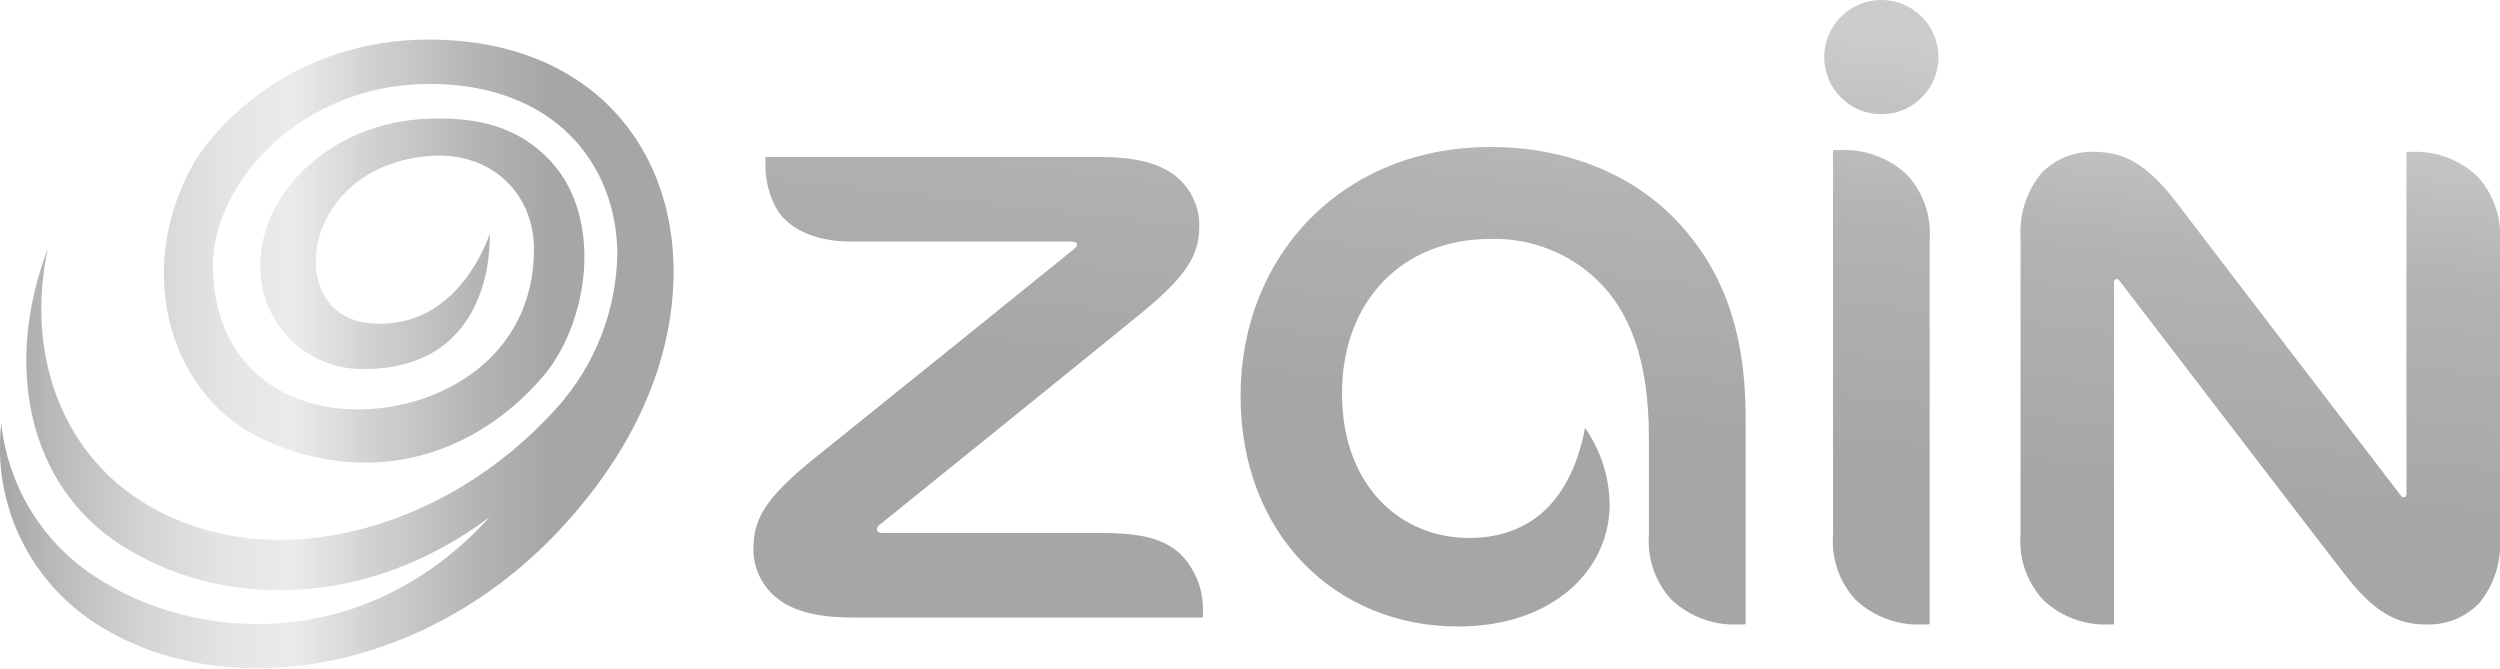
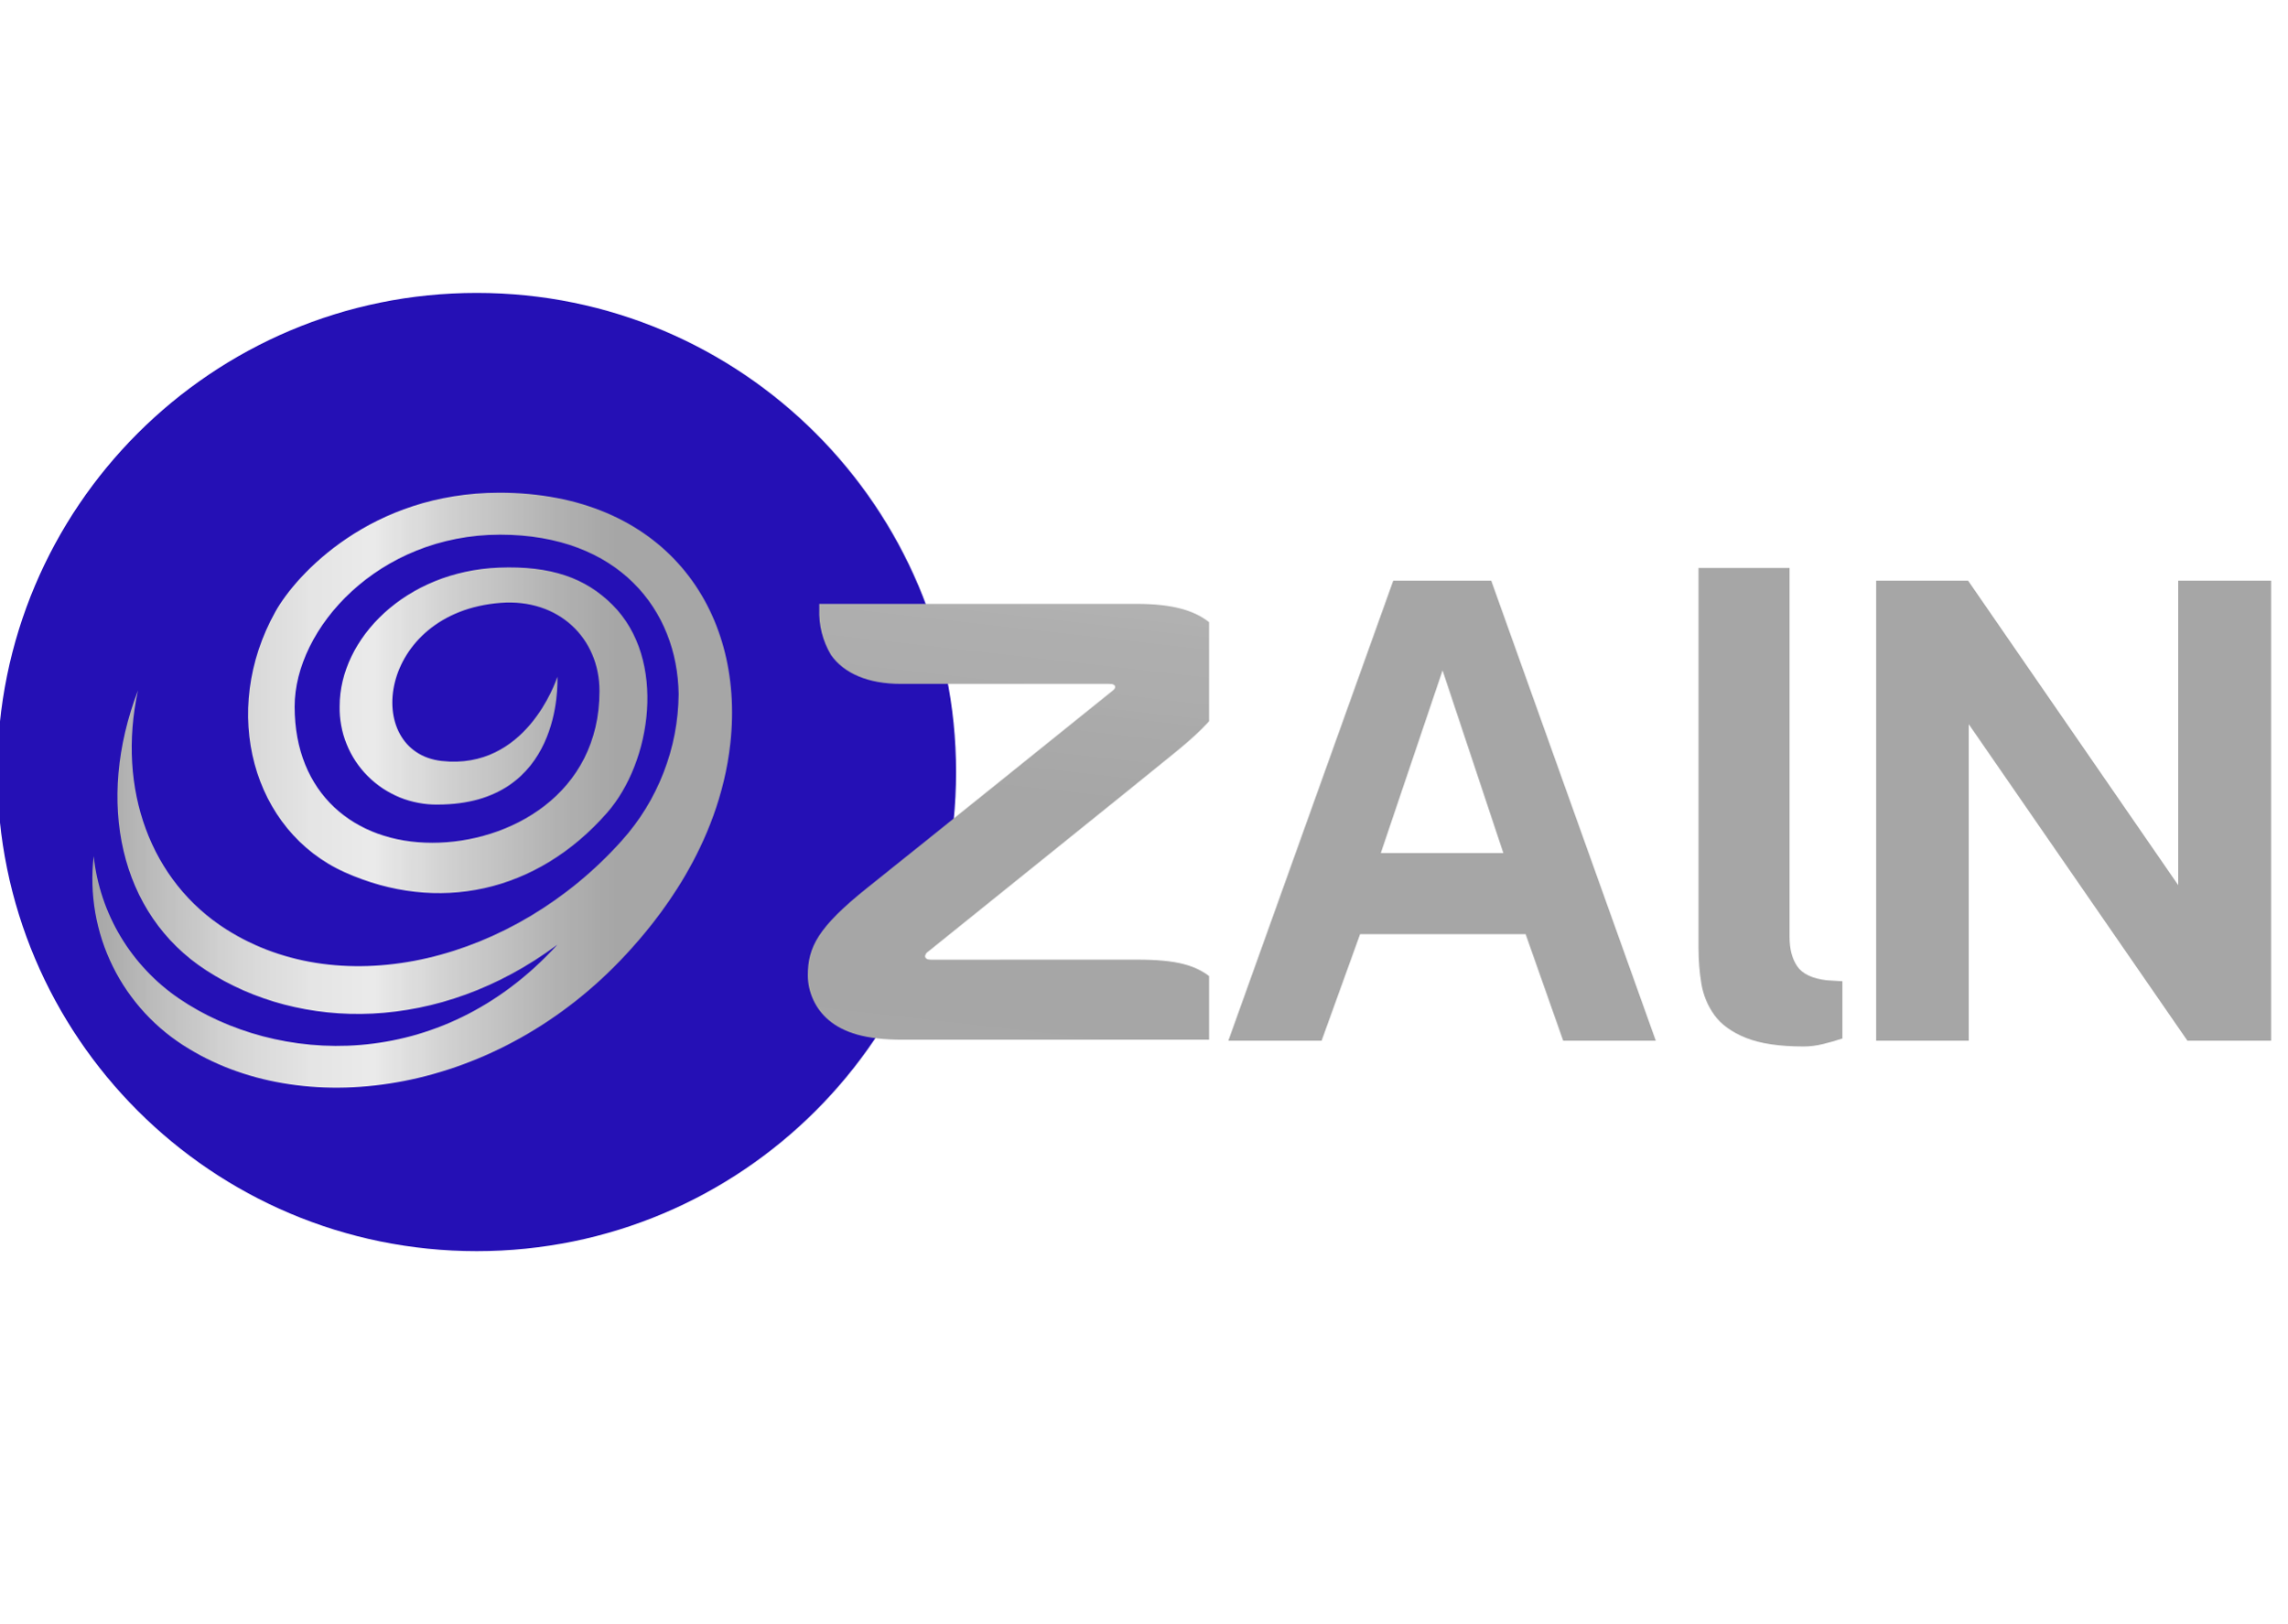
- <svg xmlns="http://www.w3.org/2000/svg" width="203.324" height="54.35" viewBox="0 0 203.324 54.35">
+ <svg xmlns="http://www.w3.org/2000/svg" width="559" zoomAndPan="magnify" viewBox="0 0 419.25 297.75" height="397" preserveAspectRatio="xMidYMid meet" version="1.0">
  <defs>
-     <linearGradient id="linear-gradient" x1="0.18" y1="1.604" x2="0.729" y2="-0.12" gradientUnits="objectBoundingBox">
-       <stop offset="0" stop-color="#fff" />
-       <stop offset="0.068" stop-color="#e4e4e4" />
-       <stop offset="0.17" stop-color="#c2c2c2" />
-       <stop offset="0.253" stop-color="#adadad" />
-       <stop offset="0.309" stop-color="#a6a6a6" />
-       <stop offset="0.531" stop-color="#a6a6a6" />
-       <stop offset="0.74" stop-color="#b3b3b3" />
-       <stop offset="0.892" stop-color="#ccc" />
+     <clipPath id="8e402c2f29">
+       <path d="M 0 53.715 L 175.258 53.715 L 175.258 229.457 L 0 229.457 Z M 0 53.715 " clip-rule="nonzero" />
+     </clipPath>
+     <clipPath id="7c6c598713">
+       <path d="M 87.387 53.715 C 38.855 53.715 -0.488 93.055 -0.488 141.586 C -0.488 190.113 38.855 229.457 87.387 229.457 C 135.918 229.457 175.258 190.113 175.258 141.586 C 175.258 93.055 135.918 53.715 87.387 53.715 Z M 87.387 53.715 " clip-rule="nonzero" />
+     </clipPath>
+     <clipPath id="a450a37309">
+       <path d="M 148.082 83.492 L 221.641 83.492 L 221.641 192.234 L 148.082 192.234 Z M 148.082 83.492 " clip-rule="nonzero" />
+     </clipPath>
+     <clipPath id="fa35b3a9c6">
+       <path d="M 352.824 191.852 L 352.824 125.121 C 352.984 123.043 352.715 121.023 352.027 119.059 C 351.344 117.094 350.293 115.34 348.879 113.809 C 347.297 112.344 345.496 111.238 343.477 110.496 C 341.453 109.758 339.359 109.441 337.203 109.543 C 336.809 109.531 336.406 109.551 336.008 109.586 L 336.008 176.34 C 335.848 178.414 336.117 180.426 336.801 182.387 C 337.484 184.352 338.535 186.098 339.949 187.621 C 341.523 189.078 343.32 190.184 345.332 190.922 C 347.352 191.66 349.434 191.984 351.582 191.887 C 351.965 191.887 352.418 191.887 352.82 191.852 Z M 354.355 93.379 C 354.355 92.727 354.289 92.086 354.164 91.445 C 354.035 90.809 353.844 90.188 353.594 89.59 C 353.34 88.992 353.031 88.418 352.668 87.879 C 352.309 87.336 351.891 86.836 351.43 86.379 C 350.969 85.922 350.465 85.512 349.922 85.152 C 349.379 84.793 348.805 84.488 348.199 84.238 C 347.602 83.992 346.98 83.805 346.34 83.684 C 345.699 83.555 345.051 83.492 344.398 83.492 C 343.746 83.492 343.098 83.559 342.465 83.688 C 341.824 83.816 341.199 84.008 340.598 84.258 C 340 84.508 339.426 84.812 338.883 85.172 C 338.34 85.539 337.84 85.945 337.383 86.402 C 336.918 86.867 336.508 87.367 336.148 87.91 C 335.781 88.449 335.477 89.023 335.234 89.621 C 334.984 90.223 334.793 90.848 334.664 91.48 C 334.539 92.121 334.477 92.762 334.477 93.414 C 334.477 94.062 334.543 94.711 334.672 95.344 C 334.801 95.984 334.984 96.602 335.234 97.203 C 335.484 97.805 335.793 98.375 336.156 98.918 C 336.516 99.457 336.93 99.957 337.387 100.422 C 337.852 100.879 338.352 101.289 338.895 101.648 C 339.438 102.012 340.012 102.32 340.613 102.562 C 341.215 102.812 341.836 103.004 342.477 103.129 C 343.117 103.258 343.766 103.32 344.418 103.32 C 345.07 103.32 345.715 103.258 346.355 103.129 C 347 103.004 347.621 102.812 348.227 102.562 C 348.836 102.32 349.41 102.008 349.953 101.648 C 350.496 101.281 350.996 100.871 351.457 100.41 C 351.922 99.945 352.332 99.445 352.699 98.902 C 353.059 98.359 353.363 97.785 353.613 97.18 C 353.863 96.578 354.047 95.953 354.176 95.32 C 354.301 94.68 354.363 94.031 354.355 93.379 Z M 303.961 159.516 L 303.961 176.34 C 303.805 178.414 304.07 180.426 304.758 182.391 C 305.449 184.352 306.496 186.098 307.918 187.621 C 309.492 189.078 311.293 190.184 313.312 190.922 C 315.34 191.66 317.422 191.984 319.574 191.887 C 319.965 191.887 320.406 191.887 320.801 191.852 L 320.801 156 C 320.801 140.566 316.578 130.188 309.074 122.109 C 301.336 113.809 289.77 109.012 276.379 109.012 C 250.699 109.012 232.887 127.77 232.887 152.203 C 232.887 176.211 249.363 192.234 270.746 192.234 C 287.227 192.234 297.129 182.461 297.129 171 C 297.094 168.633 296.711 166.32 295.977 164.062 C 295.25 161.809 294.207 159.711 292.848 157.77 C 290.473 170.09 283.645 176.871 272.637 176.871 C 260.879 176.871 250.539 167.984 250.539 151.785 C 250.539 135.855 260.906 124.965 276.426 124.965 C 279.918 124.871 283.289 125.465 286.543 126.734 C 289.797 128.008 292.672 129.863 295.164 132.301 C 300.73 137.785 303.961 146.199 303.961 159.508 Z M 435.34 169.809 C 435.113 169.789 434.941 169.688 434.828 169.492 C 422.75 153.816 400.586 124.922 395.777 118.617 C 390.695 112.02 386.711 109.848 381.457 109.848 C 379.738 109.801 378.07 110.094 376.473 110.738 C 374.875 111.387 373.477 112.328 372.273 113.559 C 371 115.113 370.047 116.848 369.418 118.758 C 368.797 120.676 368.539 122.633 368.648 124.641 L 368.648 176.34 C 368.488 178.414 368.754 180.426 369.438 182.391 C 370.125 184.352 371.176 186.098 372.59 187.621 C 374.117 189.066 375.867 190.168 377.844 190.906 C 379.816 191.648 381.859 191.973 383.965 191.887 C 384.281 191.895 384.602 191.883 384.918 191.852 L 384.918 132.59 C 384.918 132.164 385.105 131.926 385.387 131.926 C 385.605 131.926 385.734 132.02 385.898 132.27 C 392.984 141.445 419.852 176.492 424.996 183.082 C 430.086 189.672 434.047 191.887 439.27 191.887 C 440.996 191.949 442.656 191.656 444.262 191.016 C 445.859 190.375 447.27 189.434 448.473 188.203 C 449.746 186.645 450.707 184.914 451.328 183.004 C 451.957 181.094 452.219 179.133 452.109 177.125 L 452.109 125.422 C 452.262 123.34 451.992 121.32 451.305 119.352 C 450.613 117.387 449.562 115.629 448.156 114.098 C 446.617 112.648 444.867 111.559 442.887 110.82 C 440.91 110.086 438.867 109.762 436.754 109.848 C 436.426 109.848 436.176 109.848 435.82 109.879 L 435.82 169.176 C 435.82 169.602 435.613 169.816 435.348 169.816 Z M 170.633 176.004 C 169.965 176.004 169.582 175.777 169.582 175.336 C 169.648 174.977 169.84 174.695 170.156 174.508 C 175.324 170.336 209.516 142.832 214.73 138.555 C 223.793 131.281 225.699 127.723 225.699 122.547 C 225.691 120.969 225.363 119.461 224.699 118.027 C 224.039 116.59 223.105 115.359 221.91 114.32 C 219.164 112.004 215.055 110.746 208.422 110.746 L 150.184 110.746 L 150.184 111.672 C 150.074 114.695 150.789 117.508 152.324 120.113 C 154.68 123.477 159.121 125.422 165.121 125.422 L 203.363 125.422 C 204.043 125.422 204.414 125.621 204.414 125.973 C 204.414 126.266 204.242 126.465 203.816 126.781 C 198.41 131.156 166.844 156.555 158.977 162.82 C 149.891 170.098 148.082 173.727 148.082 178.879 C 148.09 180.453 148.426 181.953 149.09 183.387 C 149.758 184.816 150.684 186.043 151.887 187.066 C 154.633 189.402 158.73 190.68 165.395 190.68 L 226.312 190.68 L 226.312 190.098 C 226.438 188.184 226.168 186.32 225.508 184.516 C 224.844 182.711 223.836 181.117 222.5 179.73 C 219.527 176.996 215.68 175.996 208.465 175.996 Z M 170.633 176.004 " clip-rule="nonzero" />
+     </clipPath>
+     <linearGradient x1="0.338" gradientTransform="matrix(304.0671, 0, 0, 108.7393, 148.0826, 83.49402)" y1="1.108" x2="0.649" gradientUnits="userSpaceOnUse" y2="0.129" id="4696956519">
+       <stop stop-opacity="1" stop-color="rgb(66.277%, 66.277%, 66.277%)" offset="0" />
+       <stop stop-opacity="1" stop-color="rgb(66.084%, 66.084%, 66.084%)" offset="0.016" />
+       <stop stop-opacity="1" stop-color="rgb(65.697%, 65.697%, 65.697%)" offset="0.02" />
+       <stop stop-opacity="1" stop-color="rgb(65.5%, 65.5%, 65.5%)" offset="0.023" />
+       <stop stop-opacity="1" stop-color="rgb(65.495%, 65.495%, 65.495%)" offset="0.031" />
+       <stop stop-opacity="1" stop-color="rgb(65.295%, 65.295%, 65.295%)" offset="0.062" />
+       <stop stop-opacity="1" stop-color="rgb(65.099%, 65.099%, 65.099%)" offset="0.071" />
+       <stop stop-opacity="1" stop-color="rgb(65.099%, 65.099%, 65.099%)" offset="0.125" />
+       <stop stop-opacity="1" stop-color="rgb(65.099%, 65.099%, 65.099%)" offset="0.25" />
+       <stop stop-opacity="1" stop-color="rgb(65.099%, 65.099%, 65.099%)" offset="0.375" />
+       <stop stop-opacity="1" stop-color="rgb(65.099%, 65.099%, 65.099%)" offset="0.438" />
+       <stop stop-opacity="1" stop-color="rgb(65.202%, 65.202%, 65.202%)" offset="0.445" />
+       <stop stop-opacity="1" stop-color="rgb(65.404%, 65.404%, 65.404%)" offset="0.453" />
+       <stop stop-opacity="1" stop-color="rgb(65.503%, 65.503%, 65.503%)" offset="0.469" />
+       <stop stop-opacity="1" stop-color="rgb(65.61%, 65.61%, 65.61%)" offset="0.477" />
+       <stop stop-opacity="1" stop-color="rgb(65.807%, 65.807%, 65.807%)" offset="0.484" />
+       <stop stop-opacity="1" stop-color="rgb(65.906%, 65.906%, 65.906%)" offset="0.5" />
+       <stop stop-opacity="1" stop-color="rgb(66.106%, 66.106%, 66.106%)" offset="0.516" />
+       <stop stop-opacity="1" stop-color="rgb(66.309%, 66.309%, 66.309%)" offset="0.531" />
+       <stop stop-opacity="1" stop-color="rgb(66.508%, 66.508%, 66.508%)" offset="0.562" />
+       <stop stop-opacity="1" stop-color="rgb(66.803%, 66.803%, 66.803%)" offset="0.57" />
+       <stop stop-opacity="1" stop-color="rgb(67.01%, 67.01%, 67.01%)" offset="0.578" />
+       <stop stop-opacity="1" stop-color="rgb(67.307%, 67.307%, 67.307%)" offset="0.594" />
+       <stop stop-opacity="1" stop-color="rgb(67.648%, 67.648%, 67.648%)" offset="0.625" />
+       <stop stop-opacity="1" stop-color="rgb(67.801%, 67.801%, 67.801%)" offset="0.641" />
+       <stop stop-opacity="1" stop-color="rgb(67.906%, 67.906%, 67.906%)" offset="0.648" />
+       <stop stop-opacity="1" stop-color="rgb(68.105%, 68.105%, 68.105%)" offset="0.656" />
+       <stop stop-opacity="1" stop-color="rgb(68.204%, 68.204%, 68.204%)" offset="0.672" />
+       <stop stop-opacity="1" stop-color="rgb(68.404%, 68.404%, 68.404%)" offset="0.688" />
+       <stop stop-opacity="1" stop-color="rgb(68.607%, 68.607%, 68.607%)" offset="0.703" />
+       <stop stop-opacity="1" stop-color="rgb(68.712%, 68.712%, 68.712%)" offset="0.711" />
+       <stop stop-opacity="1" stop-color="rgb(68.907%, 68.907%, 68.907%)" offset="0.719" />
+       <stop stop-opacity="1" stop-color="rgb(69.11%, 69.11%, 69.11%)" offset="0.727" />
+       <stop stop-opacity="1" stop-color="rgb(69.305%, 69.305%, 69.305%)" offset="0.734" />
+       <stop stop-opacity="1" stop-color="rgb(69.405%, 69.405%, 69.405%)" offset="0.75" />
+       <stop stop-opacity="1" stop-color="rgb(69.606%, 69.606%, 69.606%)" offset="0.766" />
+       <stop stop-opacity="1" stop-color="rgb(69.809%, 69.809%, 69.809%)" offset="0.781" />
+       <stop stop-opacity="1" stop-color="rgb(70.009%, 70.009%, 70.009%)" offset="0.797" />
+       <stop stop-opacity="1" stop-color="rgb(70.204%, 70.204%, 70.204%)" offset="0.805" />
+       <stop stop-opacity="1" stop-color="rgb(70.404%, 70.404%, 70.404%)" offset="0.812" />
+       <stop stop-opacity="1" stop-color="rgb(70.819%, 70.819%, 70.819%)" offset="0.816" />
+       <stop stop-opacity="1" stop-color="rgb(71.04%, 71.04%, 71.04%)" offset="0.82" />
+       <stop stop-opacity="1" stop-color="rgb(71.219%, 71.219%, 71.219%)" offset="0.828" />
+       <stop stop-opacity="1" stop-color="rgb(71.41%, 71.41%, 71.41%)" offset="0.836" />
+       <stop stop-opacity="1" stop-color="rgb(71.617%, 71.617%, 71.617%)" offset="0.844" />
+       <stop stop-opacity="1" stop-color="rgb(72.005%, 72.005%, 72.005%)" offset="0.852" />
+       <stop stop-opacity="1" stop-color="rgb(72.215%, 72.215%, 72.215%)" offset="0.859" />
+       <stop stop-opacity="1" stop-color="rgb(72.383%, 72.383%, 72.383%)" offset="0.867" />
+       <stop stop-opacity="1" stop-color="rgb(72.729%, 72.729%, 72.729%)" offset="0.875" />
+       <stop stop-opacity="1" stop-color="rgb(73.116%, 73.116%, 73.116%)" offset="0.891" />
+       <stop stop-opacity="1" stop-color="rgb(73.526%, 73.526%, 73.526%)" offset="0.895" />
+       <stop stop-opacity="1" stop-color="rgb(73.747%, 73.747%, 73.747%)" offset="0.898" />
+       <stop stop-opacity="1" stop-color="rgb(73.943%, 73.943%, 73.943%)" offset="0.906" />
+       <stop stop-opacity="1" stop-color="rgb(74.332%, 74.332%, 74.332%)" offset="0.922" />
+       <stop stop-opacity="1" stop-color="rgb(74.716%, 74.716%, 74.716%)" offset="0.929" />
+       <stop stop-opacity="1" stop-color="rgb(74.908%, 74.908%, 74.908%)" offset="0.93" />
+       <stop stop-opacity="1" stop-color="rgb(75.104%, 75.104%, 75.104%)" offset="0.938" />
+       <stop stop-opacity="1" stop-color="rgb(75.319%, 75.319%, 75.319%)" offset="0.945" />
+       <stop stop-opacity="1" stop-color="rgb(75.536%, 75.536%, 75.536%)" offset="0.953" />
+       <stop stop-opacity="1" stop-color="rgb(75.926%, 75.926%, 75.926%)" offset="0.961" />
+       <stop stop-opacity="1" stop-color="rgb(76.311%, 76.311%, 76.311%)" offset="0.969" />
+       <stop stop-opacity="1" stop-color="rgb(76.501%, 76.501%, 76.501%)" offset="0.977" />
+       <stop stop-opacity="1" stop-color="rgb(76.723%, 76.723%, 76.723%)" offset="0.98" />
+       <stop stop-opacity="1" stop-color="rgb(76.944%, 76.944%, 76.944%)" offset="0.984" />
+       <stop stop-opacity="1" stop-color="rgb(77.135%, 77.135%, 77.135%)" offset="0.992" />
+       <stop stop-opacity="1" stop-color="rgb(77.461%, 77.461%, 77.461%)" offset="1" />
    </linearGradient>
-     <linearGradient id="linear-gradient-2" y1="0.5" x2="1" y2="0.5" gradientUnits="objectBoundingBox">
-       <stop offset="0" stop-color="#a6a6a6" />
-       <stop offset="0.086" stop-color="#bababa" />
-       <stop offset="0.221" stop-color="#d5d5d5" />
-       <stop offset="0.342" stop-color="#e5e5e5" />
-       <stop offset="0.435" stop-color="#ebebeb" />
-       <stop offset="0.549" stop-color="#d2d2d2" />
-       <stop offset="0.721" stop-color="#b2b2b2" />
-       <stop offset="0.816" stop-color="#a6a6a6" />
+     <clipPath id="dbd2d767e3">
+       <path d="M 16.891 90.363 L 135 90.363 L 135 199.484 L 16.891 199.484 Z M 16.891 90.363 " clip-rule="nonzero" />
+     </clipPath>
+     <clipPath id="ad21a087ee">
+       <path d="M 109.891 126.738 C 109.891 117.066 102.426 109.746 91.777 110.562 C 69.188 112.289 66.27 137.918 80.977 139.559 C 96.355 141.262 101.859 125.043 102.164 124.141 L 102.176 124.141 C 102.215 125.246 103.039 147.555 80.215 147.555 C 79.023 147.574 77.848 147.469 76.684 147.242 C 75.512 147.023 74.375 146.688 73.277 146.242 C 72.18 145.789 71.137 145.234 70.145 144.582 C 69.156 143.922 68.242 143.172 67.406 142.332 C 66.562 141.488 65.82 140.574 65.168 139.586 C 64.516 138.59 63.965 137.547 63.527 136.449 C 63.078 135.344 62.758 134.215 62.543 133.043 C 62.328 131.879 62.23 130.707 62.258 129.516 C 62.258 117.105 74.363 104.766 91.449 104.102 C 101.016 103.734 107.32 105.984 112.258 110.91 C 122.32 120.941 119.43 139.77 111.281 149.062 C 98.352 163.812 80.172 167.559 63.238 159.992 C 46.297 152.418 40.234 130.492 50.496 112.148 C 54.27 105.398 67.98 90.363 91.539 90.363 C 121.453 90.363 136.617 111.508 133.879 136.344 C 131.777 155.379 120.184 169.164 114.816 174.973 C 91.207 200.562 56.508 205.664 34.645 192.355 C 33.148 191.461 31.727 190.465 30.371 189.371 C 29.016 188.273 27.754 187.086 26.57 185.809 C 25.387 184.527 24.305 183.172 23.316 181.738 C 22.328 180.305 21.449 178.809 20.684 177.254 C 19.914 175.691 19.254 174.086 18.715 172.434 C 18.18 170.781 17.758 169.094 17.461 167.379 C 17.168 165.672 16.988 163.945 16.941 162.207 C 16.891 160.465 16.973 158.734 17.172 157.008 C 17.449 159.617 18.008 162.168 18.84 164.66 C 19.676 167.156 20.766 169.523 22.117 171.781 C 23.469 174.031 25.043 176.117 26.852 178.027 C 28.652 179.945 30.641 181.641 32.812 183.125 C 50.688 195.281 80.57 196.953 102.16 173.262 C 80.453 189.434 55.086 189.191 37.77 177.938 C 21.871 167.613 17.504 146.992 25.289 126.617 C 21.383 144.797 27.656 161.637 41.441 170.418 C 62.922 184.105 94.227 176.234 113.949 154.199 C 117.27 150.5 119.832 146.332 121.629 141.703 C 123.43 137.07 124.352 132.273 124.402 127.309 C 124.188 111.898 113.418 98.059 91.676 98.059 C 69.348 98.059 54.008 115.266 54.008 129.59 C 54.008 145.492 64.945 154.559 79.219 154.559 C 93.348 154.578 109.891 145.691 109.891 126.738 Z M 109.891 126.738 " clip-rule="nonzero" />
+     </clipPath>
+     <linearGradient x1="-0" gradientTransform="matrix(117.2676, 0, 0, 109.1095, 16.92842, 90.36603)" y1="0.5" x2="1.009" gradientUnits="userSpaceOnUse" y2="0.5" id="1ece7a6a9b">
+       <stop stop-opacity="1" stop-color="rgb(65.099%, 65.099%, 65.099%)" offset="0" />
+       <stop stop-opacity="1" stop-color="rgb(65.469%, 65.469%, 65.469%)" offset="0.004" />
+       <stop stop-opacity="1" stop-color="rgb(65.842%, 65.842%, 65.842%)" offset="0.008" />
+       <stop stop-opacity="1" stop-color="rgb(66.228%, 66.228%, 66.228%)" offset="0.012" />
+       <stop stop-opacity="1" stop-color="rgb(66.614%, 66.614%, 66.614%)" offset="0.016" />
+       <stop stop-opacity="1" stop-color="rgb(66.856%, 66.856%, 66.856%)" offset="0.02" />
+       <stop stop-opacity="1" stop-color="rgb(67.099%, 67.099%, 67.099%)" offset="0.023" />
+       <stop stop-opacity="1" stop-color="rgb(67.433%, 67.433%, 67.433%)" offset="0.027" />
+       <stop stop-opacity="1" stop-color="rgb(67.769%, 67.769%, 67.769%)" offset="0.031" />
+       <stop stop-opacity="1" stop-color="rgb(68.15%, 68.15%, 68.15%)" offset="0.035" />
+       <stop stop-opacity="1" stop-color="rgb(68.532%, 68.532%, 68.532%)" offset="0.039" />
+       <stop stop-opacity="1" stop-color="rgb(68.918%, 68.918%, 68.918%)" offset="0.043" />
+       <stop stop-opacity="1" stop-color="rgb(69.305%, 69.305%, 69.305%)" offset="0.047" />
+       <stop stop-opacity="1" stop-color="rgb(69.691%, 69.691%, 69.691%)" offset="0.051" />
+       <stop stop-opacity="1" stop-color="rgb(70.078%, 70.078%, 70.078%)" offset="0.055" />
+       <stop stop-opacity="1" stop-color="rgb(70.464%, 70.464%, 70.464%)" offset="0.059" />
+       <stop stop-opacity="1" stop-color="rgb(70.85%, 70.85%, 70.85%)" offset="0.062" />
+       <stop stop-opacity="1" stop-color="rgb(71.286%, 71.286%, 71.286%)" offset="0.066" />
+       <stop stop-opacity="1" stop-color="rgb(71.722%, 71.722%, 71.722%)" offset="0.07" />
+       <stop stop-opacity="1" stop-color="rgb(71.909%, 71.909%, 71.909%)" offset="0.078" />
+       <stop stop-opacity="1" stop-color="rgb(72.43%, 72.43%, 72.43%)" offset="0.082" />
+       <stop stop-opacity="1" stop-color="rgb(72.768%, 72.768%, 72.768%)" offset="0.086" />
+       <stop stop-opacity="1" stop-color="rgb(73.154%, 73.154%, 73.154%)" offset="0.09" />
+       <stop stop-opacity="1" stop-color="rgb(73.54%, 73.54%, 73.54%)" offset="0.094" />
+       <stop stop-opacity="1" stop-color="rgb(73.819%, 73.819%, 73.819%)" offset="0.098" />
+       <stop stop-opacity="1" stop-color="rgb(74.1%, 74.1%, 74.1%)" offset="0.102" />
+       <stop stop-opacity="1" stop-color="rgb(74.443%, 74.443%, 74.443%)" offset="0.105" />
+       <stop stop-opacity="1" stop-color="rgb(74.786%, 74.786%, 74.786%)" offset="0.109" />
+       <stop stop-opacity="1" stop-color="rgb(75.172%, 75.172%, 75.172%)" offset="0.113" />
+       <stop stop-opacity="1" stop-color="rgb(75.558%, 75.558%, 75.558%)" offset="0.117" />
+       <stop stop-opacity="1" stop-color="rgb(75.745%, 75.745%, 75.745%)" offset="0.125" />
+       <stop stop-opacity="1" stop-color="rgb(76.317%, 76.317%, 76.317%)" offset="0.129" />
+       <stop stop-opacity="1" stop-color="rgb(76.703%, 76.703%, 76.703%)" offset="0.133" />
+       <stop stop-opacity="1" stop-color="rgb(77%, 77%, 77%)" offset="0.137" />
+       <stop stop-opacity="1" stop-color="rgb(77.299%, 77.299%, 77.299%)" offset="0.141" />
+       <stop stop-opacity="1" stop-color="rgb(77.548%, 77.548%, 77.548%)" offset="0.145" />
+       <stop stop-opacity="1" stop-color="rgb(77.798%, 77.798%, 77.798%)" offset="0.148" />
+       <stop stop-opacity="1" stop-color="rgb(78.209%, 78.209%, 78.209%)" offset="0.152" />
+       <stop stop-opacity="1" stop-color="rgb(78.621%, 78.621%, 78.621%)" offset="0.156" />
+       <stop stop-opacity="1" stop-color="rgb(78.807%, 78.807%, 78.807%)" offset="0.164" />
+       <stop stop-opacity="1" stop-color="rgb(79.381%, 79.381%, 79.381%)" offset="0.168" />
+       <stop stop-opacity="1" stop-color="rgb(79.767%, 79.767%, 79.767%)" offset="0.172" />
+       <stop stop-opacity="1" stop-color="rgb(80.083%, 80.083%, 80.083%)" offset="0.176" />
+       <stop stop-opacity="1" stop-color="rgb(80.399%, 80.399%, 80.399%)" offset="0.18" />
+       <stop stop-opacity="1" stop-color="rgb(80.655%, 80.655%, 80.655%)" offset="0.184" />
+       <stop stop-opacity="1" stop-color="rgb(80.911%, 80.911%, 80.911%)" offset="0.188" />
+       <stop stop-opacity="1" stop-color="rgb(81.348%, 81.348%, 81.348%)" offset="0.191" />
+       <stop stop-opacity="1" stop-color="rgb(81.784%, 81.784%, 81.784%)" offset="0.195" />
+       <stop stop-opacity="1" stop-color="rgb(81.97%, 81.97%, 81.97%)" offset="0.203" />
+       <stop stop-opacity="1" stop-color="rgb(82.492%, 82.492%, 82.492%)" offset="0.207" />
+       <stop stop-opacity="1" stop-color="rgb(82.829%, 82.829%, 82.829%)" offset="0.211" />
+       <stop stop-opacity="1" stop-color="rgb(83.015%, 83.015%, 83.015%)" offset="0.219" />
+       <stop stop-opacity="1" stop-color="rgb(83.549%, 83.549%, 83.549%)" offset="0.223" />
+       <stop stop-opacity="1" stop-color="rgb(83.899%, 83.899%, 83.899%)" offset="0.227" />
+       <stop stop-opacity="1" stop-color="rgb(84.099%, 84.099%, 84.099%)" offset="0.23" />
+       <stop stop-opacity="1" stop-color="rgb(84.299%, 84.299%, 84.299%)" offset="0.234" />
+       <stop stop-opacity="1" stop-color="rgb(84.499%, 84.499%, 84.499%)" offset="0.238" />
+       <stop stop-opacity="1" stop-color="rgb(84.698%, 84.698%, 84.698%)" offset="0.242" />
+       <stop stop-opacity="1" stop-color="rgb(84.898%, 84.898%, 84.898%)" offset="0.246" />
+       <stop stop-opacity="1" stop-color="rgb(85.1%, 85.1%, 85.1%)" offset="0.25" />
+       <stop stop-opacity="1" stop-color="rgb(85.3%, 85.3%, 85.3%)" offset="0.254" />
+       <stop stop-opacity="1" stop-color="rgb(85.5%, 85.5%, 85.5%)" offset="0.258" />
+       <stop stop-opacity="1" stop-color="rgb(85.718%, 85.718%, 85.718%)" offset="0.262" />
+       <stop stop-opacity="1" stop-color="rgb(85.938%, 85.938%, 85.938%)" offset="0.266" />
+       <stop stop-opacity="1" stop-color="rgb(86.125%, 86.125%, 86.125%)" offset="0.273" />
+       <stop stop-opacity="1" stop-color="rgb(86.548%, 86.548%, 86.548%)" offset="0.277" />
+       <stop stop-opacity="1" stop-color="rgb(86.783%, 86.783%, 86.783%)" offset="0.281" />
+       <stop stop-opacity="1" stop-color="rgb(86.969%, 86.969%, 86.969%)" offset="0.289" />
+       <stop stop-opacity="1" stop-color="rgb(87.338%, 87.338%, 87.338%)" offset="0.297" />
+       <stop stop-opacity="1" stop-color="rgb(87.66%, 87.66%, 87.66%)" offset="0.305" />
+       <stop stop-opacity="1" stop-color="rgb(87.999%, 87.999%, 87.999%)" offset="0.309" />
+       <stop stop-opacity="1" stop-color="rgb(88.199%, 88.199%, 88.199%)" offset="0.312" />
+       <stop stop-opacity="1" stop-color="rgb(88.422%, 88.422%, 88.422%)" offset="0.316" />
+       <stop stop-opacity="1" stop-color="rgb(88.646%, 88.646%, 88.646%)" offset="0.32" />
+       <stop stop-opacity="1" stop-color="rgb(88.832%, 88.832%, 88.832%)" offset="0.328" />
+       <stop stop-opacity="1" stop-color="rgb(89.404%, 89.404%, 89.404%)" offset="0.332" />
+       <stop stop-opacity="1" stop-color="rgb(89.792%, 89.792%, 89.792%)" offset="0.336" />
+       <stop stop-opacity="1" stop-color="rgb(89.795%, 89.795%, 89.795%)" offset="0.344" />
+       <stop stop-opacity="1" stop-color="rgb(89.883%, 89.883%, 89.883%)" offset="0.352" />
+       <stop stop-opacity="1" stop-color="rgb(90.083%, 90.083%, 90.083%)" offset="0.359" />
+       <stop stop-opacity="1" stop-color="rgb(90.294%, 90.294%, 90.294%)" offset="0.367" />
+       <stop stop-opacity="1" stop-color="rgb(90.494%, 90.494%, 90.494%)" offset="0.375" />
+       <stop stop-opacity="1" stop-color="rgb(90.681%, 90.681%, 90.681%)" offset="0.383" />
+       <stop stop-opacity="1" stop-color="rgb(90.881%, 90.881%, 90.881%)" offset="0.391" />
+       <stop stop-opacity="1" stop-color="rgb(91.077%, 91.077%, 91.077%)" offset="0.398" />
+       <stop stop-opacity="1" stop-color="rgb(91.277%, 91.277%, 91.277%)" offset="0.406" />
+       <stop stop-opacity="1" stop-color="rgb(91.478%, 91.478%, 91.478%)" offset="0.414" />
+       <stop stop-opacity="1" stop-color="rgb(91.751%, 91.751%, 91.751%)" offset="0.422" />
+       <stop stop-opacity="1" stop-color="rgb(91.835%, 91.835%, 91.835%)" offset="0.438" />
+       <stop stop-opacity="1" stop-color="rgb(91.423%, 91.423%, 91.423%)" offset="0.441" />
+       <stop stop-opacity="1" stop-color="rgb(91.121%, 91.121%, 91.121%)" offset="0.445" />
+       <stop stop-opacity="1" stop-color="rgb(90.72%, 90.72%, 90.72%)" offset="0.449" />
+       <stop stop-opacity="1" stop-color="rgb(90.318%, 90.318%, 90.318%)" offset="0.453" />
+       <stop stop-opacity="1" stop-color="rgb(89.931%, 89.931%, 89.931%)" offset="0.457" />
+       <stop stop-opacity="1" stop-color="rgb(89.545%, 89.545%, 89.545%)" offset="0.461" />
+       <stop stop-opacity="1" stop-color="rgb(89.159%, 89.159%, 89.159%)" offset="0.465" />
+       <stop stop-opacity="1" stop-color="rgb(88.773%, 88.773%, 88.773%)" offset="0.469" />
+       <stop stop-opacity="1" stop-color="rgb(88.586%, 88.586%, 88.586%)" offset="0.477" />
+       <stop stop-opacity="1" stop-color="rgb(88.013%, 88.013%, 88.013%)" offset="0.48" />
+       <stop stop-opacity="1" stop-color="rgb(87.627%, 87.627%, 87.627%)" offset="0.484" />
+       <stop stop-opacity="1" stop-color="rgb(87.241%, 87.241%, 87.241%)" offset="0.488" />
+       <stop stop-opacity="1" stop-color="rgb(86.855%, 86.855%, 86.855%)" offset="0.492" />
+       <stop stop-opacity="1" stop-color="rgb(86.469%, 86.469%, 86.469%)" offset="0.496" />
+       <stop stop-opacity="1" stop-color="rgb(86.082%, 86.082%, 86.082%)" offset="0.5" />
+       <stop stop-opacity="1" stop-color="rgb(85.895%, 85.895%, 85.895%)" offset="0.508" />
+       <stop stop-opacity="1" stop-color="rgb(85.323%, 85.323%, 85.323%)" offset="0.512" />
+       <stop stop-opacity="1" stop-color="rgb(84.937%, 84.937%, 84.937%)" offset="0.516" />
+       <stop stop-opacity="1" stop-color="rgb(84.55%, 84.55%, 84.55%)" offset="0.52" />
+       <stop stop-opacity="1" stop-color="rgb(84.164%, 84.164%, 84.164%)" offset="0.523" />
+       <stop stop-opacity="1" stop-color="rgb(83.832%, 83.832%, 83.832%)" offset="0.527" />
+       <stop stop-opacity="1" stop-color="rgb(83.499%, 83.499%, 83.499%)" offset="0.531" />
+       <stop stop-opacity="1" stop-color="rgb(83.209%, 83.209%, 83.209%)" offset="0.535" />
+       <stop stop-opacity="1" stop-color="rgb(82.919%, 82.919%, 82.919%)" offset="0.539" />
+       <stop stop-opacity="1" stop-color="rgb(82.582%, 82.582%, 82.582%)" offset="0.543" />
+       <stop stop-opacity="1" stop-color="rgb(82.246%, 82.246%, 82.246%)" offset="0.547" />
+       <stop stop-opacity="1" stop-color="rgb(81.923%, 81.923%, 81.923%)" offset="0.551" />
+       <stop stop-opacity="1" stop-color="rgb(81.599%, 81.599%, 81.599%)" offset="0.555" />
+       <stop stop-opacity="1" stop-color="rgb(81.349%, 81.349%, 81.349%)" offset="0.559" />
+       <stop stop-opacity="1" stop-color="rgb(81.1%, 81.1%, 81.1%)" offset="0.562" />
+       <stop stop-opacity="1" stop-color="rgb(80.75%, 80.75%, 80.75%)" offset="0.566" />
+       <stop stop-opacity="1" stop-color="rgb(80.399%, 80.399%, 80.399%)" offset="0.57" />
+       <stop stop-opacity="1" stop-color="rgb(80.127%, 80.127%, 80.127%)" offset="0.574" />
+       <stop stop-opacity="1" stop-color="rgb(79.855%, 79.855%, 79.855%)" offset="0.578" />
+       <stop stop-opacity="1" stop-color="rgb(79.527%, 79.527%, 79.527%)" offset="0.582" />
+       <stop stop-opacity="1" stop-color="rgb(79.199%, 79.199%, 79.199%)" offset="0.586" />
+       <stop stop-opacity="1" stop-color="rgb(78.955%, 78.955%, 78.955%)" offset="0.59" />
+       <stop stop-opacity="1" stop-color="rgb(78.711%, 78.711%, 78.711%)" offset="0.594" />
+       <stop stop-opacity="1" stop-color="rgb(78.355%, 78.355%, 78.355%)" offset="0.598" />
+       <stop stop-opacity="1" stop-color="rgb(78%, 78%, 78%)" offset="0.602" />
+       <stop stop-opacity="1" stop-color="rgb(77.782%, 77.782%, 77.782%)" offset="0.605" />
+       <stop stop-opacity="1" stop-color="rgb(77.565%, 77.565%, 77.565%)" offset="0.609" />
+       <stop stop-opacity="1" stop-color="rgb(77.379%, 77.379%, 77.379%)" offset="0.617" />
+       <stop stop-opacity="1" stop-color="rgb(76.807%, 76.807%, 76.807%)" offset="0.621" />
+       <stop stop-opacity="1" stop-color="rgb(76.421%, 76.421%, 76.421%)" offset="0.625" />
+       <stop stop-opacity="1" stop-color="rgb(76.233%, 76.233%, 76.233%)" offset="0.633" />
+       <stop stop-opacity="1" stop-color="rgb(75.661%, 75.661%, 75.661%)" offset="0.637" />
+       <stop stop-opacity="1" stop-color="rgb(75.275%, 75.275%, 75.275%)" offset="0.641" />
+       <stop stop-opacity="1" stop-color="rgb(75.087%, 75.087%, 75.087%)" offset="0.648" />
+       <stop stop-opacity="1" stop-color="rgb(74.464%, 74.464%, 74.464%)" offset="0.652" />
+       <stop stop-opacity="1" stop-color="rgb(74.03%, 74.03%, 74.03%)" offset="0.656" />
+       <stop stop-opacity="1" stop-color="rgb(73.843%, 73.843%, 73.843%)" offset="0.664" />
+       <stop stop-opacity="1" stop-color="rgb(73.27%, 73.27%, 73.27%)" offset="0.668" />
+       <stop stop-opacity="1" stop-color="rgb(72.884%, 72.884%, 72.884%)" offset="0.672" />
+       <stop stop-opacity="1" stop-color="rgb(72.691%, 72.691%, 72.691%)" offset="0.68" />
+       <stop stop-opacity="1" stop-color="rgb(72.168%, 72.168%, 72.168%)" offset="0.684" />
+       <stop stop-opacity="1" stop-color="rgb(71.838%, 71.838%, 71.838%)" offset="0.688" />
+       <stop stop-opacity="1" stop-color="rgb(71.619%, 71.619%, 71.619%)" offset="0.691" />
+       <stop stop-opacity="1" stop-color="rgb(71.399%, 71.399%, 71.399%)" offset="0.695" />
+       <stop stop-opacity="1" stop-color="rgb(70.996%, 70.996%, 70.996%)" offset="0.699" />
+       <stop stop-opacity="1" stop-color="rgb(70.593%, 70.593%, 70.593%)" offset="0.703" />
+       <stop stop-opacity="1" stop-color="rgb(70.396%, 70.396%, 70.396%)" offset="0.707" />
+       <stop stop-opacity="1" stop-color="rgb(70.2%, 70.2%, 70.2%)" offset="0.711" />
+       <stop stop-opacity="1" stop-color="rgb(69.824%, 69.824%, 69.824%)" offset="0.715" />
+       <stop stop-opacity="1" stop-color="rgb(69.449%, 69.449%, 69.449%)" offset="0.719" />
+       <stop stop-opacity="1" stop-color="rgb(69.263%, 69.263%, 69.263%)" offset="0.727" />
+       <stop stop-opacity="1" stop-color="rgb(68.889%, 68.889%, 68.889%)" offset="0.734" />
+       <stop stop-opacity="1" stop-color="rgb(68.466%, 68.466%, 68.466%)" offset="0.738" />
+       <stop stop-opacity="1" stop-color="rgb(68.231%, 68.231%, 68.231%)" offset="0.742" />
+       <stop stop-opacity="1" stop-color="rgb(68.044%, 68.044%, 68.044%)" offset="0.75" />
+       <stop stop-opacity="1" stop-color="rgb(67.711%, 67.711%, 67.711%)" offset="0.758" />
+       <stop stop-opacity="1" stop-color="rgb(67.389%, 67.389%, 67.389%)" offset="0.766" />
+       <stop stop-opacity="1" stop-color="rgb(67.026%, 67.026%, 67.026%)" offset="0.773" />
+       <stop stop-opacity="1" stop-color="rgb(66.615%, 66.615%, 66.615%)" offset="0.777" />
+       <stop stop-opacity="1" stop-color="rgb(66.391%, 66.391%, 66.391%)" offset="0.781" />
+       <stop stop-opacity="1" stop-color="rgb(66.193%, 66.193%, 66.193%)" offset="0.785" />
+       <stop stop-opacity="1" stop-color="rgb(65.994%, 65.994%, 65.994%)" offset="0.789" />
+       <stop stop-opacity="1" stop-color="rgb(65.808%, 65.808%, 65.808%)" offset="0.797" />
+       <stop stop-opacity="1" stop-color="rgb(65.436%, 65.436%, 65.436%)" offset="0.805" />
+       <stop stop-opacity="1" stop-color="rgb(65.173%, 65.173%, 65.173%)" offset="0.812" />
+       <stop stop-opacity="1" stop-color="rgb(65.099%, 65.099%, 65.099%)" offset="0.875" />
+       <stop stop-opacity="1" stop-color="rgb(65.099%, 65.099%, 65.099%)" offset="1" />
    </linearGradient>
  </defs>
-   <g id="Group_1" data-name="Group 1" transform="translate(-153.197 -226.796)">
-     <path id="Path_1" data-name="Path 1" d="M408.446,277.569V246.3A7.048,7.048,0,0,0,406.6,241a7.464,7.464,0,0,0-5.453-2,4.667,4.667,0,0,0-.561.022V270.3a7.024,7.024,0,0,0,1.843,5.285,7.472,7.472,0,0,0,5.436,2c.177,0,.389,0,.578-.017Zm.716-46.143a4.645,4.645,0,1,0-4.647,4.659,4.642,4.642,0,0,0,4.647-4.659Zm-23.549,30.99V270.3a7,7,0,0,0,1.849,5.285,7.507,7.507,0,0,0,5.447,2c.183,0,.389,0,.572-.017v-16.8c0-7.23-1.971-12.094-5.48-15.881-3.615-3.887-9.017-6.136-15.275-6.136-12,0-20.323,8.79-20.323,20.239,0,11.25,7.7,18.757,17.691,18.757,7.7,0,12.327-4.581,12.327-9.95a11.14,11.14,0,0,0-2-6.2c-1.11,5.775-4.3,8.951-9.445,8.951-5.492,0-10.322-4.164-10.322-11.755,0-7.463,4.842-12.566,12.094-12.566a12.059,12.059,0,0,1,8.756,3.437c2.6,2.571,4.109,6.513,4.109,12.749ZM447,267.241a.306.306,0,0,1-.239-.15c-5.642-7.346-16-20.884-18.246-23.838-2.376-3.092-4.236-4.109-6.691-4.109a5.744,5.744,0,0,0-4.292,1.738,7.548,7.548,0,0,0-1.694,5.192V270.3a6.983,6.983,0,0,0,1.843,5.285,7.275,7.275,0,0,0,5.314,2,3.841,3.841,0,0,0,.444-.017V249.8c0-.2.089-.311.222-.311.1,0,.161.044.239.161,3.309,4.3,15.864,20.722,18.268,23.81,2.377,3.087,4.226,4.126,6.668,4.126a5.737,5.737,0,0,0,4.3-1.727,7.561,7.561,0,0,0,1.7-5.192V246.441a7.108,7.108,0,0,0-1.849-5.308,7.307,7.307,0,0,0-5.325-1.988c-.155,0-.271,0-.438.012v27.785c0,.2-.095.3-.222.3Zm-123.685,2.9c-.311,0-.489-.105-.489-.311a.571.571,0,0,1,.267-.388c2.415-1.955,18.391-14.843,20.828-16.847,4.236-3.41,5.125-5.076,5.125-7.5a5.111,5.111,0,0,0-1.772-3.854c-1.282-1.088-3.2-1.677-6.3-1.677H313.762V240a7.277,7.277,0,0,0,1,3.953c1.1,1.577,3.176,2.488,5.98,2.488H338.61c.317,0,.489.094.489.256,0,.139-.078.233-.278.383-2.526,2.049-17.275,13.948-20.95,16.886-4.247,3.409-5.091,5.108-5.091,7.523a5.086,5.086,0,0,0,1.777,3.837c1.283,1.094,3.2,1.694,6.314,1.694h28.462v-.272a6.391,6.391,0,0,0-1.782-4.859c-1.388-1.282-3.187-1.749-6.558-1.749Z" transform="translate(-98.311 0)" fill="url(#linear-gradient)" />
-     <path id="Path_2" data-name="Path 2" d="M196.624,252.225c0-4.532-3.486-7.962-8.462-7.58-10.557.81-11.92,12.819-5.048,13.587,7.186.8,9.758-6.8,9.9-7.223a0,0,0,0,1,.007,0c.016.515.4,10.971-10.263,10.971a8.292,8.292,0,0,1-8.392-8.452c0-5.817,5.658-11.6,13.64-11.91,4.471-.173,7.417.883,9.725,3.191,4.7,4.7,3.349,13.521-.458,17.876-6.042,6.912-14.535,8.668-22.448,5.12s-10.749-13.821-5.953-22.417c1.763-3.161,8.169-10.206,19.178-10.206,13.976,0,21.063,9.907,19.783,21.545-.981,8.917-6.4,15.376-8.908,18.1-11.032,11.99-27.243,14.38-37.459,8.144a17.017,17.017,0,0,1-8.165-16.562,17.018,17.018,0,0,0,7.309,12.238c8.35,5.695,22.313,6.477,32.4-4.621-10.142,7.576-21.994,7.462-30.086,2.19-7.426-4.838-9.468-14.5-5.831-24.047-1.825,8.516,1.107,16.41,7.547,20.524,10.039,6.413,24.664,2.725,33.88-7.6a19.177,19.177,0,0,0,4.884-12.6c-.1-7.222-5.131-13.706-15.292-13.706-10.431,0-17.6,8.063-17.6,14.774,0,7.45,5.113,11.7,11.782,11.7C188.893,265.269,196.624,261.108,196.624,252.225Z" transform="translate(0 -5.167)" fill="url(#linear-gradient-2)" />
+   <g clip-path="url(#8e402c2f29)">
+     <g clip-path="url(#7c6c598713)">
+       <path fill="#2510b5" d="M -0.488 53.715 L 175.258 53.715 L 175.258 229.457 L -0.488 229.457 Z M -0.488 53.715 " fill-opacity="1" fill-rule="nonzero" />
+     </g>
  </g>
+   <g clip-path="url(#a450a37309)">
+     <g clip-path="url(#fa35b3a9c6)">
+       <path fill="url(#4696956519)" d="M 148.082 83.492 L 148.082 192.234 L 221.641 192.234 L 221.641 83.492 Z M 148.082 83.492 " fill-rule="nonzero" />
+     </g>
+   </g>
+   <g clip-path="url(#dbd2d767e3)">
+     <g clip-path="url(#ad21a087ee)">
+       <path fill="url(#1ece7a6a9b)" d="M 16.891 90.363 L 16.891 199.484 L 135.301 199.484 L 135.301 90.363 Z M 16.891 90.363 " fill-rule="nonzero" />
+     </g>
+   </g>
+   <path fill="#a6a6a6" d="M 225.172 190.867 L 255.398 106.496 L 273.367 106.496 L 303.531 190.867 L 286.555 190.867 L 279.668 171.32 L 249.324 171.32 L 242.266 190.867 Z M 253.121 156.445 L 275.582 156.445 L 264.441 122.949 Z M 253.121 156.445 " fill-opacity="1" fill-rule="nonzero" />
+   <path fill="#a6a6a6" d="M 330.617 191.918 C 326.184 191.918 322.66 191.391 320.055 190.344 C 317.449 189.293 315.52 187.902 314.277 186.168 C 313.031 184.441 312.238 182.512 311.883 180.395 C 311.535 178.273 311.359 176.125 311.359 173.945 L 311.359 104.16 L 328.051 104.16 L 328.051 171.848 C 328.051 174.062 328.523 175.863 329.477 177.242 C 330.43 178.625 332.23 179.469 334.879 179.781 L 337.734 179.957 L 337.734 190.457 C 336.566 190.848 335.379 191.191 334.176 191.477 C 332.969 191.77 331.785 191.918 330.617 191.918 Z M 330.617 191.918 " fill-opacity="1" fill-rule="nonzero" />
+   <path fill="#a6a6a6" d="M 399.293 106.496 L 416.332 106.496 L 416.332 190.867 L 400.984 190.867 L 360.898 132.812 L 360.898 190.867 L 343.922 190.867 L 343.922 106.496 L 360.781 106.496 L 399.293 162.332 Z M 399.293 106.496 " fill-opacity="1" fill-rule="nonzero" />
</svg>
